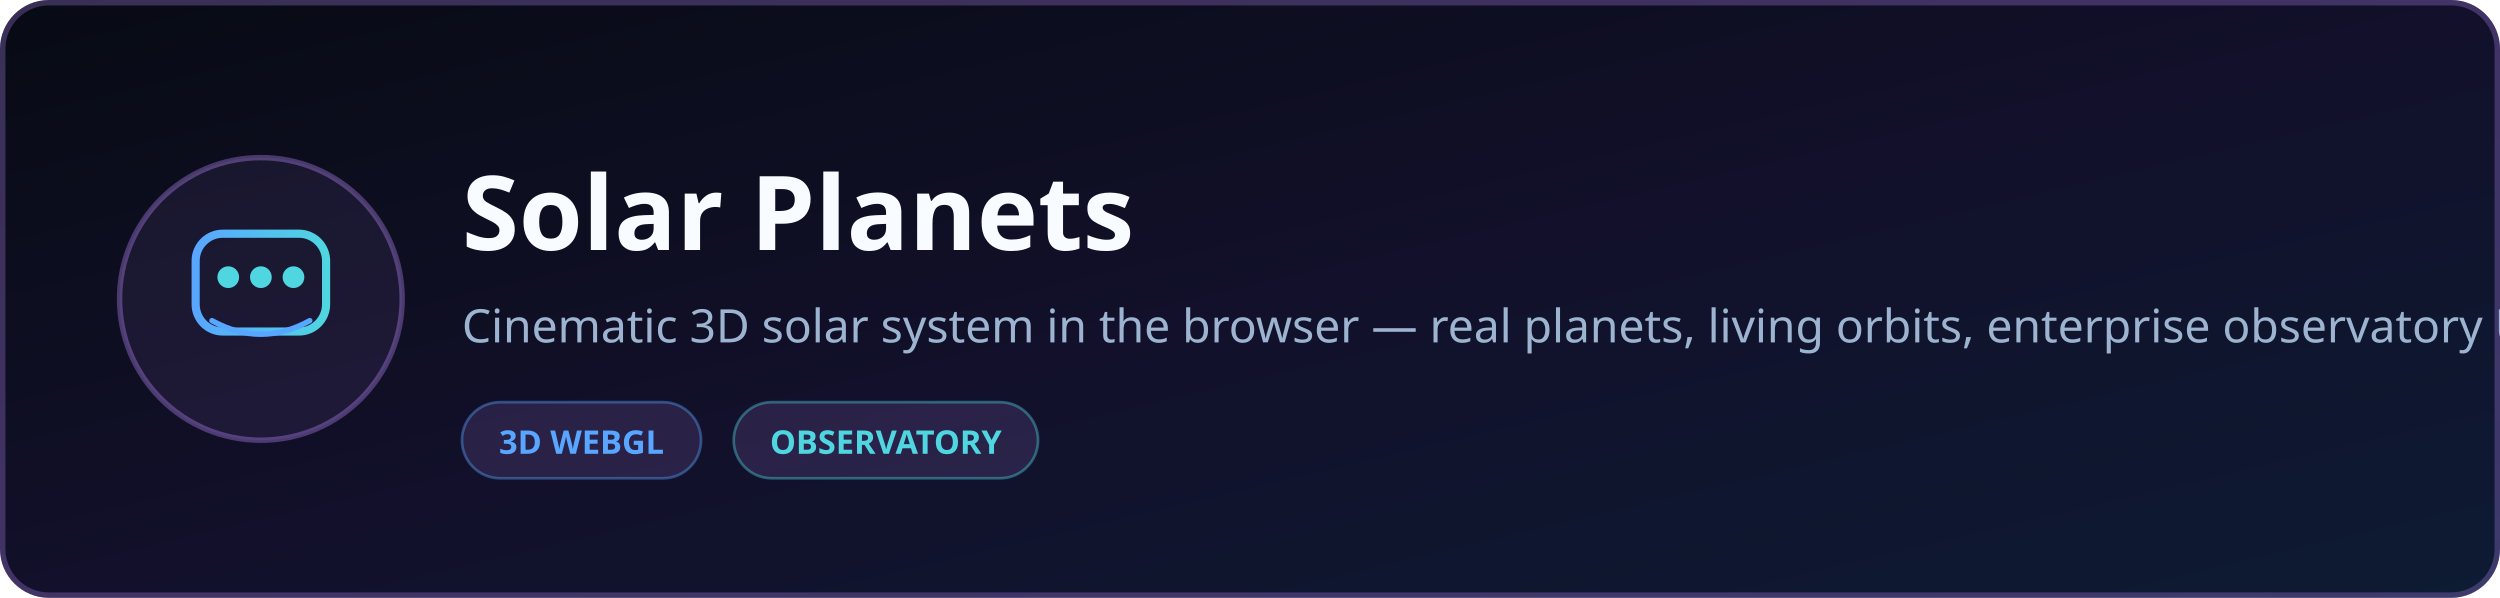
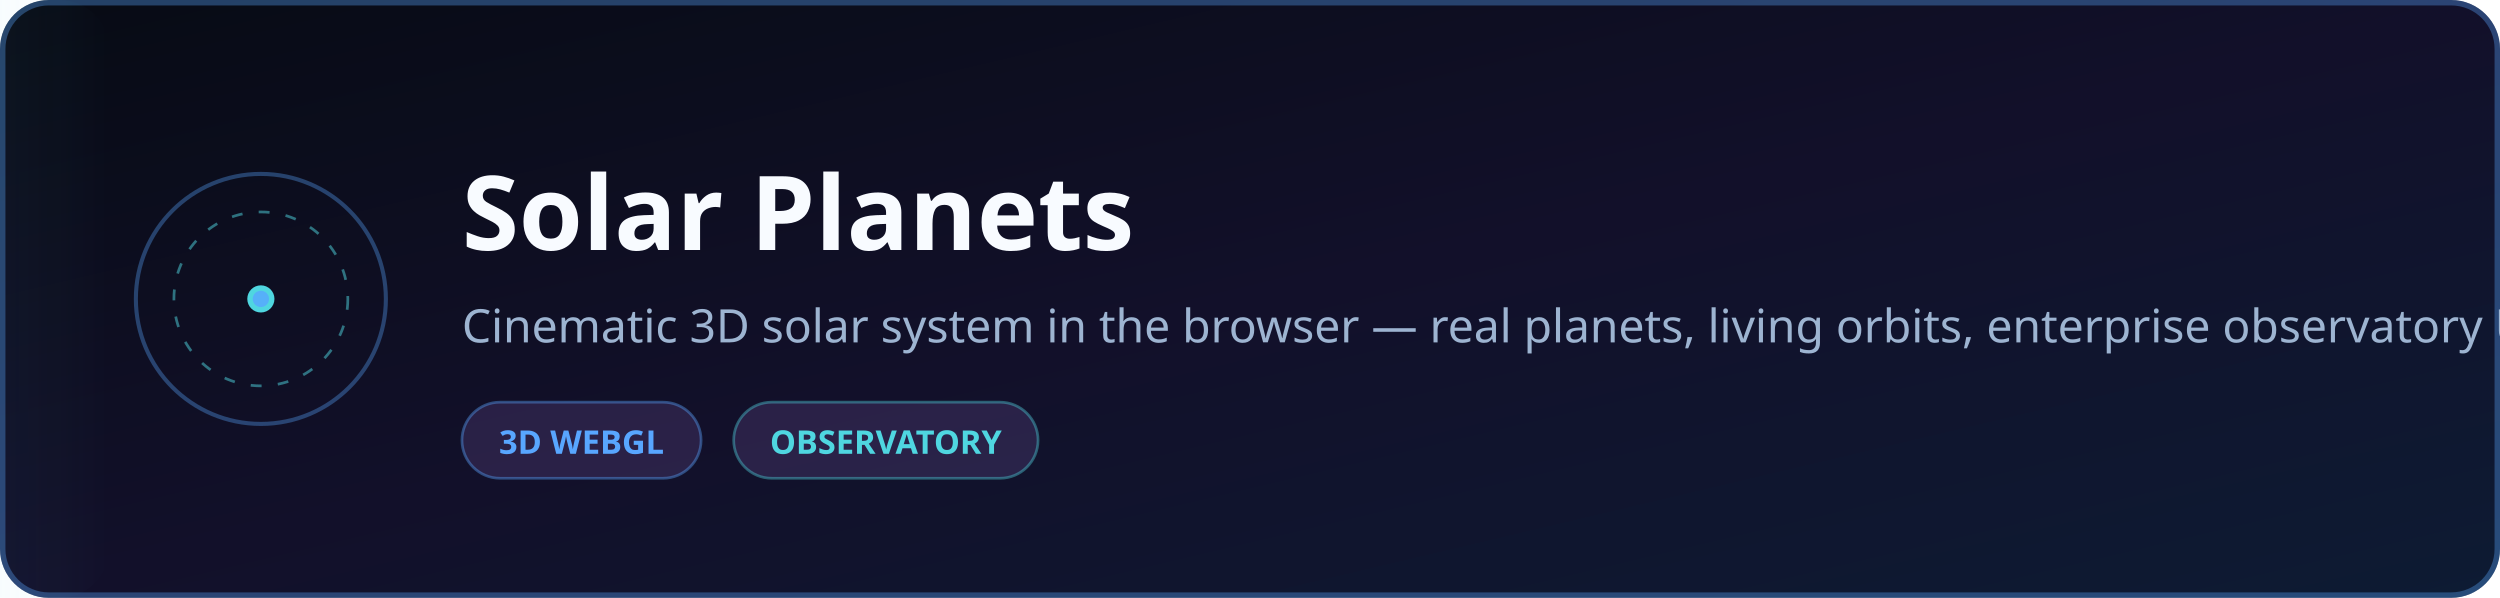
<svg xmlns="http://www.w3.org/2000/svg" width="920" height="220" viewBox="0 0 920 220" role="img" aria-label="Solar Planets">
  <defs>
    <linearGradient id="bg" x1="0%" y1="0%" x2="100%" y2="100%">
      <stop offset="0%" stop-color="#070b14" />
      <stop offset="50%" stop-color="#12102a" />
      <stop offset="100%" stop-color="#0d1b33" />
    </linearGradient>
    <linearGradient id="accent" x1="0%" y1="0%" x2="100%" y2="0%">
      <stop offset="0%" stop-color="#58a6ff" />
      <stop offset="100%" stop-color="#4fd6e0" />
    </linearGradient>
+     <linearGradient id="shimmer" x1="0%" y1="0%" x2="100%" y2="0%">
+       <stop offset="0%" stop-color="#58a6ff" stop-opacity="0" />
+       <stop offset="50%" stop-color="#58a6ff" stop-opacity="0.15" />
+       <stop offset="100%" stop-color="#4fd6e0" stop-opacity="0" />
+     </linearGradient>
  </defs>
  <rect width="920" height="220" rx="18" fill="url(#bg)" />
-   <rect x="1" y="1" width="918" height="218" rx="17" fill="none" stroke="rgba(188,140,255,0.28)" stroke-width="2" />
-   <circle cx="96" cy="110" r="52" fill="rgba(188,140,255,0.08)" stroke="rgba(188,140,255,0.35)" stroke-width="2" />
-   <rect x="72" y="86" width="48" height="36" rx="10" fill="none" stroke="url(#accent)" stroke-width="3" />
-   <circle cx="84" cy="102" r="4" fill="#4fd6e0" />
-   <circle cx="96" cy="102" r="4" fill="#4fd6e0" />
-   <circle cx="108" cy="102" r="4" fill="#4fd6e0" />
-   <path d="M78 118 Q96 128 114 118" fill="none" stroke="#58a6ff" stroke-width="2" stroke-linecap="round" />
+   <rect x="-200" y="0" width="240" height="220" rx="18" fill="url(#shimmer)" opacity="0.9">
+     <animate attributeName="x" values="-240;920" dur="7s" repeatCount="indefinite" />
+   </rect>
+   <rect x="1" y="1" width="918" height="218" rx="17" fill="none" stroke="#58a6ff" stroke-width="2" opacity="0.35">
+     <animate attributeName="opacity" values="0.35;0.65;0.35" dur="3s" repeatCount="indefinite" />
+   </rect>
+   <g transform="translate(96,110)">
+     <circle r="46" fill="none" stroke="#58a6ff" stroke-width="1.5" opacity="0.35">
+       <animateTransform attributeName="transform" type="rotate" from="0 0 0" to="360 0 0" dur="18s" repeatCount="indefinite" />
+     </circle>
+     <circle r="32" fill="none" stroke="#4fd6e0" stroke-width="1" opacity="0.5" stroke-dasharray="4 6">
+       <animateTransform attributeName="transform" type="rotate" from="360 0 0" to="0 0 0" dur="12s" repeatCount="indefinite" />
+     </circle>
+     <circle r="5" fill="#4fd6e0">
+       <animateMotion dur="4s" repeatCount="indefinite" path="M 38 0 A 38 38 0 1 1 -38 0 A 38 38 0 1 1 38 0" />
+     </circle>
+     <circle r="3" fill="#58a6ff" opacity="0.8">
+       <animateMotion dur="7s" repeatCount="indefinite" path="M 0 -28 A 28 28 0 1 1 0 28 A 28 28 0 1 1 0 -28" />
+     </circle>
+   </g>
  <text x="170" y="92" fill="#f8fbff" font-family="Segoe UI, system-ui, sans-serif" font-size="38" font-weight="800">Solar Planets</text>
  <text x="170" y="126" fill="#9db4d1" font-family="Segoe UI, system-ui, sans-serif" font-size="17" font-weight="500">Cinematic 3D solar system in the browser — real planets, living orbits, enterprise observatory UI.</text>
-   <rect x="170" y="148" width="88" height="28" rx="14" fill="rgba(188,140,255,0.14)" stroke="#58a6ff66" stroke-width="1" />
+   <rect x="170" y="148" width="88" height="28" rx="14" fill="rgba(188,140,255,0.14)" stroke="#58a6ff66" stroke-width="1">
+     <animate attributeName="opacity" values="1;0.75;1" dur="2.5s" begin="0s" repeatCount="indefinite" />
+   </rect>
  <text x="214" y="167" fill="#58a6ff" font-family="Segoe UI, system-ui, sans-serif" font-size="12" font-weight="700" text-anchor="middle">3D WEBGL</text>
-   <rect x="270" y="148" width="112" height="28" rx="14" fill="rgba(188,140,255,0.14)" stroke="#4fd6e066" stroke-width="1" />
+   <rect x="270" y="148" width="112" height="28" rx="14" fill="rgba(188,140,255,0.14)" stroke="#4fd6e066" stroke-width="1">
+     <animate attributeName="opacity" values="1;0.75;1" dur="2.5s" begin="0.3s" repeatCount="indefinite" />
+   </rect>
  <text x="326" y="167" fill="#4fd6e0" font-family="Segoe UI, system-ui, sans-serif" font-size="12" font-weight="700" text-anchor="middle">OBSERVATORY</text>
</svg>
